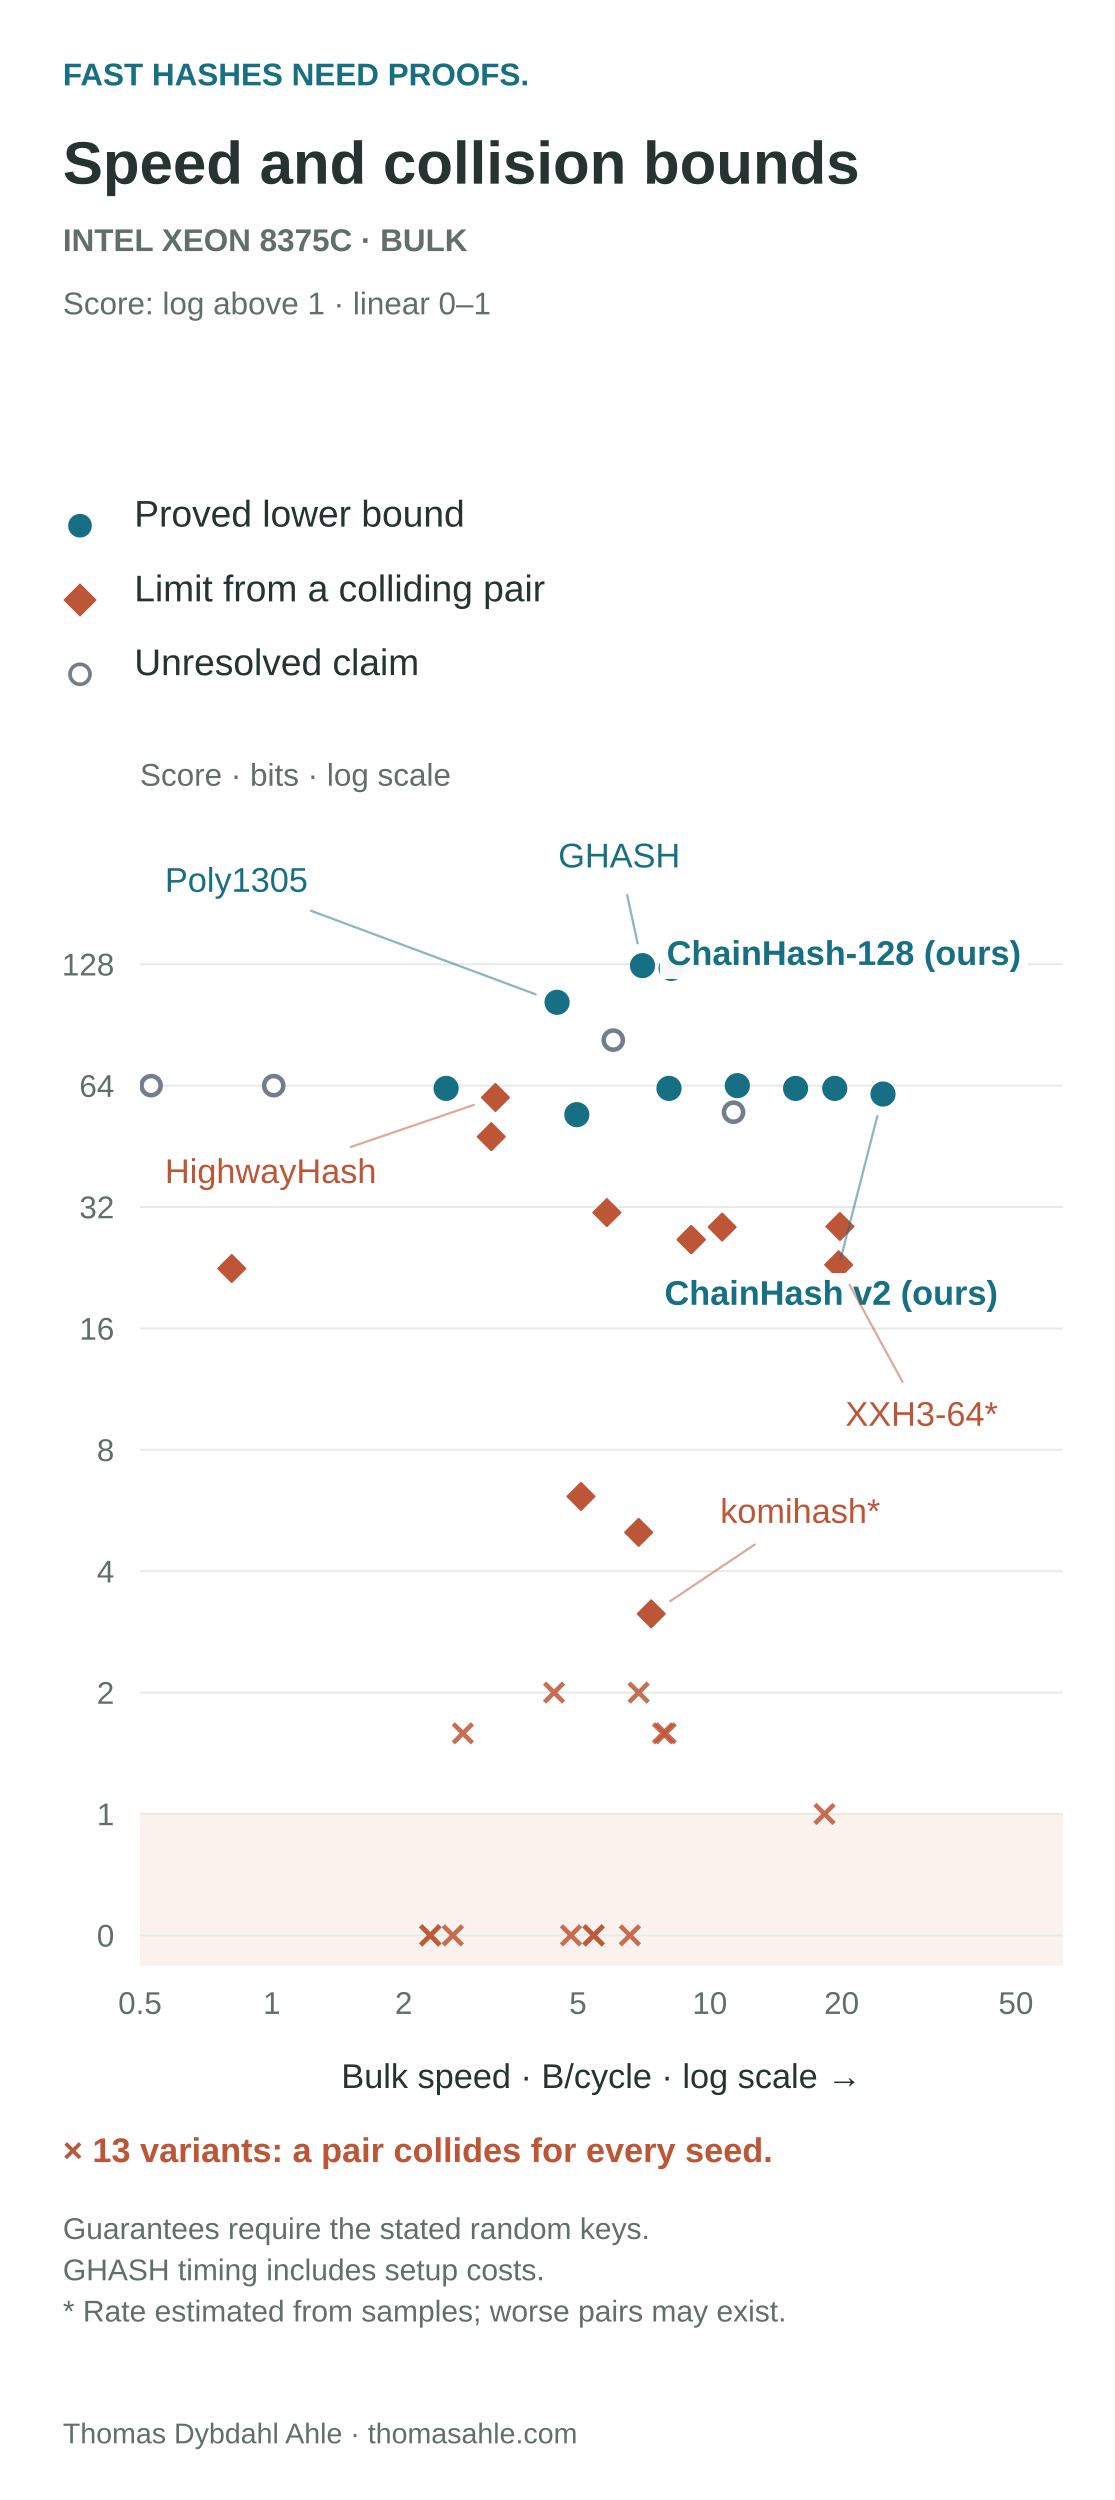
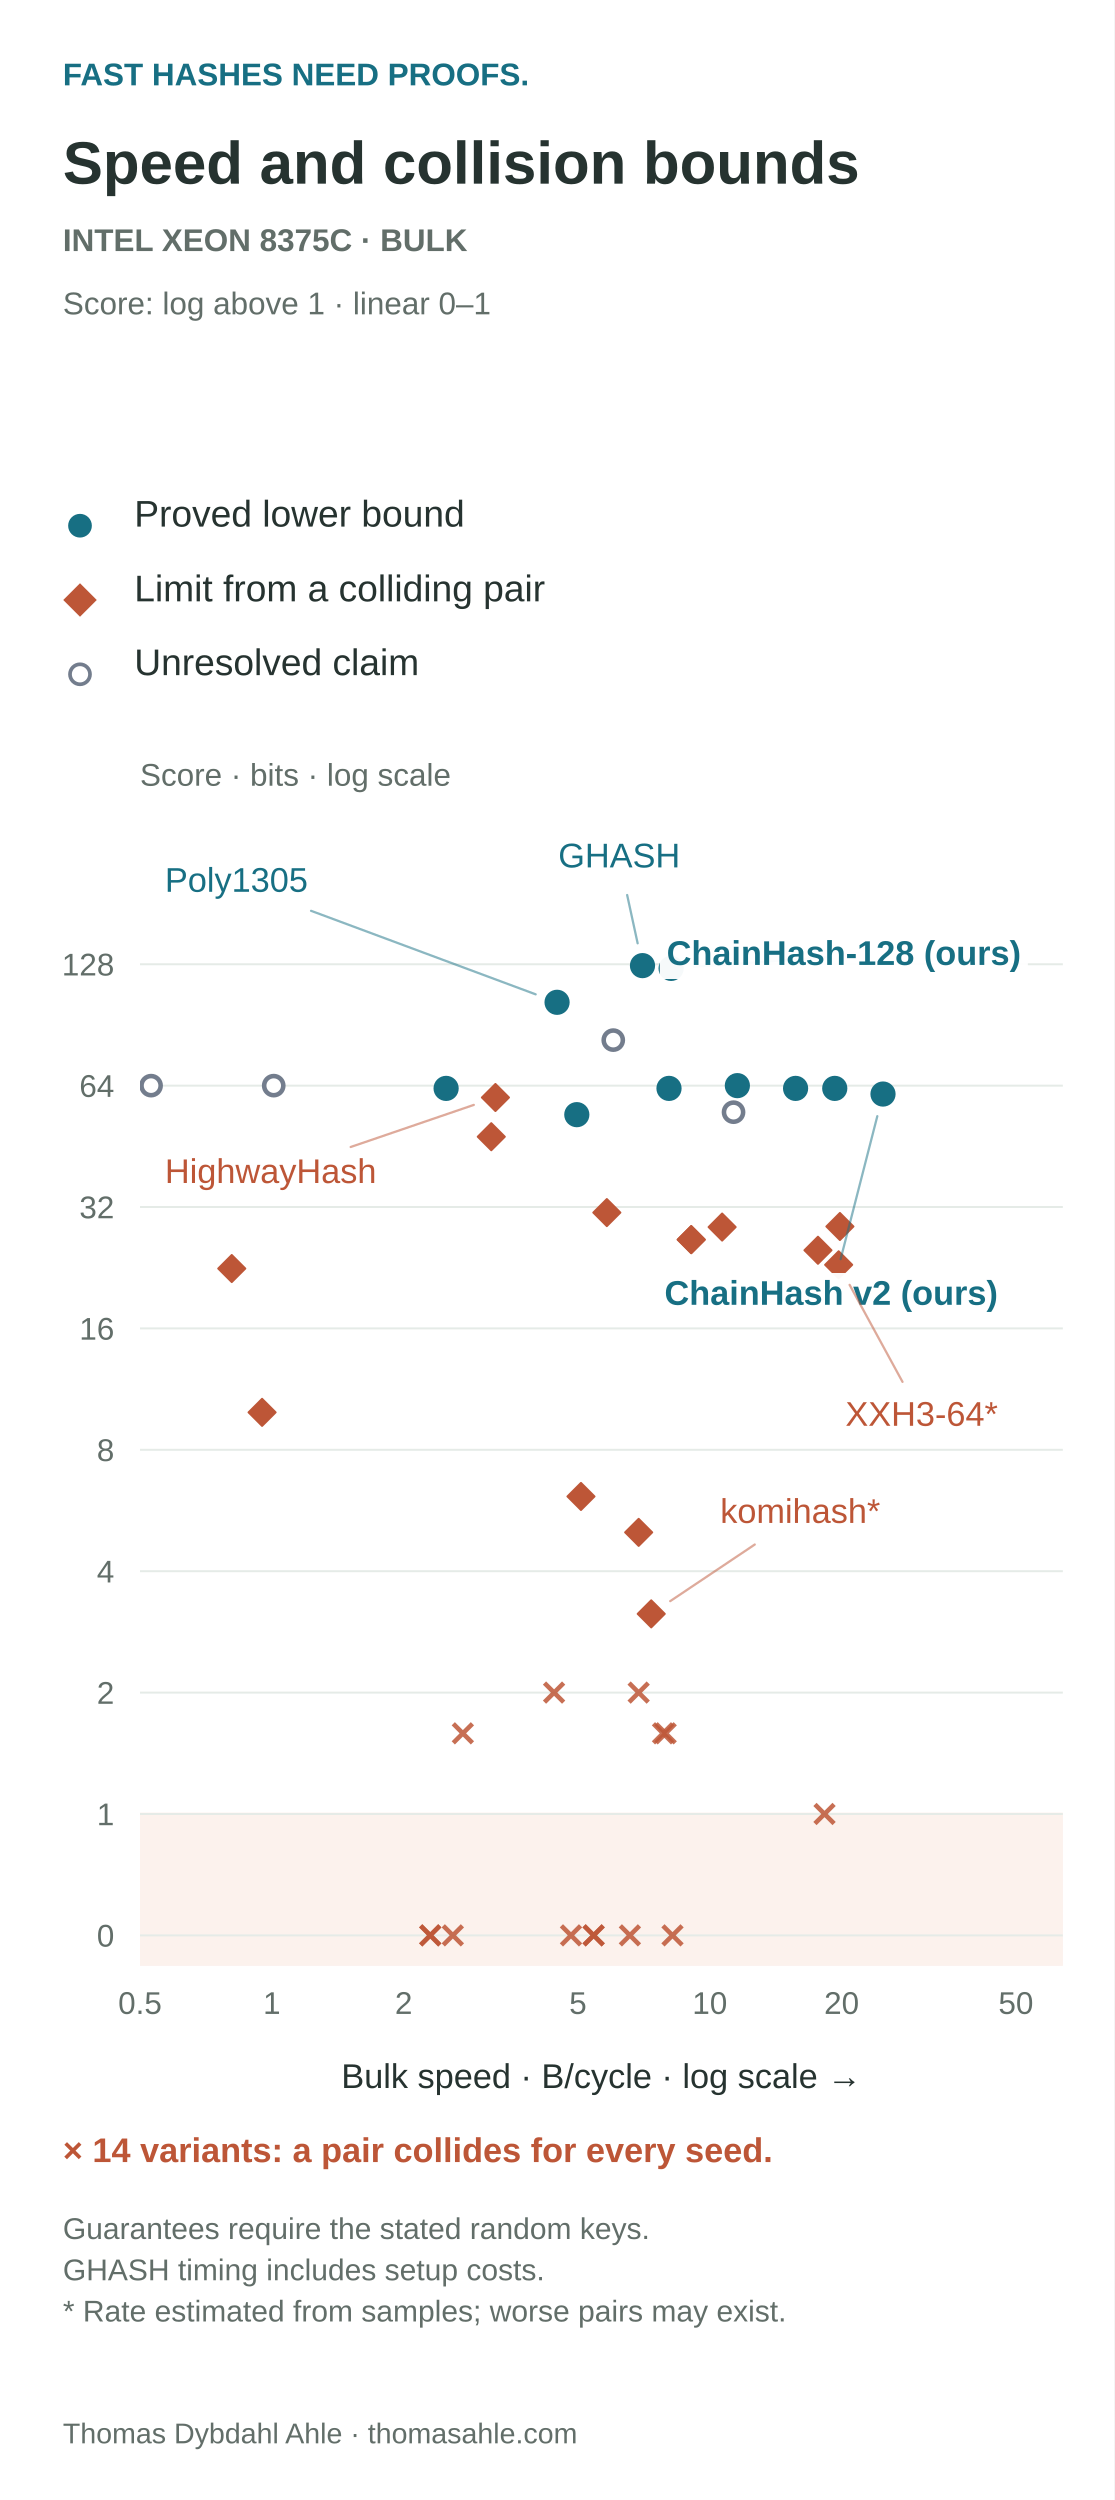
<svg xmlns="http://www.w3.org/2000/svg" xmlns:xlink="http://www.w3.org/1999/xlink" width="390pt" height="875pt" viewBox="0 0 390 875" version="1.1" role="img" aria-label="Fast hashes need proofs: collision bounds versus bulk speed on INTEL XEON 8375C. Logarithmic axes; score is linear from zero to one bit.">
  <defs>
    <style type="text/css">*{stroke-linejoin: round; stroke-linecap: butt}</style>
  </defs>
  <g id="figure_1">
    <g id="patch_1">
      <path d="M 0 875  L 390 875  L 390 0  L 0 0  z " style="fill: #ffffff" />
    </g>
    <g id="axes_1">
      <g id="patch_2">
        <path d="M 49 688  L 372 688  L 372 295  L 49 295  z " style="fill: #ffffff" />
      </g>
      <g id="patch_3">
        <path d="M 49 688  L 372 688  L 372 634.892  L 49 634.892  z " clip-path="url(#p1d51c49882)" style="fill: #fcf2ed; stroke: #fcf2ed; stroke-linejoin: miter" />
      </g>
      <g id="matplotlib.axis_1">
        <g id="xtick_1">
          <g id="line2d_1" />
          <g id="text_1">
            <text style="fill: #626e69; font: 11px 'Arial', 'DejaVu Sans', sans-serif; text-anchor: middle" x="49" y="704.874" transform="rotate(-0 49 704.8736)">0.5</text>
          </g>
        </g>
        <g id="xtick_2">
          <g id="line2d_2" />
          <g id="text_2">
            <text style="fill: #626e69; font: 11px 'Arial', 'DejaVu Sans', sans-serif; text-anchor: middle" x="95.143" y="704.874" transform="rotate(-0 95.14286 704.8736)">1</text>
          </g>
        </g>
        <g id="xtick_3">
          <g id="line2d_3" />
          <g id="text_3">
            <text style="fill: #626e69; font: 11px 'Arial', 'DejaVu Sans', sans-serif; text-anchor: middle" x="141.286" y="704.874" transform="rotate(-0 141.2857 704.8736)">2</text>
          </g>
        </g>
        <g id="xtick_4">
          <g id="line2d_4" />
          <g id="text_4">
            <text style="fill: #626e69; font: 11px 'Arial', 'DejaVu Sans', sans-serif; text-anchor: middle" x="202.283" y="704.874" transform="rotate(-0 202.2833 704.8736)">5</text>
          </g>
        </g>
        <g id="xtick_5">
          <g id="line2d_5" />
          <g id="text_5">
            <text style="fill: #626e69; font: 11px 'Arial', 'DejaVu Sans', sans-serif; text-anchor: middle" x="248.426" y="704.874" transform="rotate(-0 248.4261 704.8736)">10</text>
          </g>
        </g>
        <g id="xtick_6">
          <g id="line2d_6" />
          <g id="text_6">
            <text style="fill: #626e69; font: 11px 'Arial', 'DejaVu Sans', sans-serif; text-anchor: middle" x="294.569" y="704.874" transform="rotate(-0 294.569 704.8736)">20</text>
          </g>
        </g>
        <g id="xtick_7">
          <g id="line2d_7" />
          <g id="text_7">
            <text style="fill: #626e69; font: 11px 'Arial', 'DejaVu Sans', sans-serif; text-anchor: middle" x="355.567" y="704.874" transform="rotate(-0 355.5665 704.8736)">50</text>
          </g>
        </g>
        <g id="text_8">
          <text style="fill: #263330; font: 12px 'Arial', 'DejaVu Sans', sans-serif; text-anchor: middle" x="210.5" y="730.795" transform="rotate(-0 210.5 730.7955)">Bulk speed · B/cycle · log scale  →</text>
        </g>
      </g>
      <g id="matplotlib.axis_2">
        <g id="ytick_1">
          <g id="line2d_8">
            <path d="M 49 677.378  L 372 677.378  " clip-path="url(#p1d51c49882)" style="fill: none; stroke: #e5ebe7; stroke-width: 0.7; stroke-linecap: square" />
          </g>
          <g id="line2d_9" />
          <g id="text_9">
            <text style="fill: #626e69; font: 11px 'Arial', 'DejaVu Sans', sans-serif; text-anchor: end" x="40" y="681.315" transform="rotate(-0 40 681.3152)">0</text>
          </g>
        </g>
        <g id="ytick_2">
          <g id="line2d_10">
            <path d="M 49 634.892  L 372 634.892  " clip-path="url(#p1d51c49882)" style="fill: none; stroke: #e5ebe7; stroke-width: 0.7; stroke-linecap: square" />
          </g>
          <g id="line2d_11" />
          <g id="text_10">
            <text style="fill: #626e69; font: 11px 'Arial', 'DejaVu Sans', sans-serif; text-anchor: end" x="40" y="638.829" transform="rotate(-0 40 638.8287)">1</text>
          </g>
        </g>
        <g id="ytick_3">
          <g id="line2d_12">
            <path d="M 49 592.405  L 372 592.405  " clip-path="url(#p1d51c49882)" style="fill: none; stroke: #e5ebe7; stroke-width: 0.7; stroke-linecap: square" />
          </g>
          <g id="line2d_13" />
          <g id="text_11">
            <text style="fill: #626e69; font: 11px 'Arial', 'DejaVu Sans', sans-serif; text-anchor: end" x="40" y="596.342" transform="rotate(-0 40 596.3422)">2</text>
          </g>
        </g>
        <g id="ytick_4">
          <g id="line2d_14">
            <path d="M 49 549.919  L 372 549.919  " clip-path="url(#p1d51c49882)" style="fill: none; stroke: #e5ebe7; stroke-width: 0.7; stroke-linecap: square" />
          </g>
          <g id="line2d_15" />
          <g id="text_12">
            <text style="fill: #626e69; font: 11px 'Arial', 'DejaVu Sans', sans-serif; text-anchor: end" x="40" y="553.856" transform="rotate(-0 40 553.8557)">4</text>
          </g>
        </g>
        <g id="ytick_5">
          <g id="line2d_16">
            <path d="M 49 507.432  L 372 507.432  " clip-path="url(#p1d51c49882)" style="fill: none; stroke: #e5ebe7; stroke-width: 0.7; stroke-linecap: square" />
          </g>
          <g id="line2d_17" />
          <g id="text_13">
            <text style="fill: #626e69; font: 11px 'Arial', 'DejaVu Sans', sans-serif; text-anchor: end" x="40" y="511.369" transform="rotate(-0 40 511.3692)">8</text>
          </g>
        </g>
        <g id="ytick_6">
          <g id="line2d_18">
            <path d="M 49 464.946  L 372 464.946  " clip-path="url(#p1d51c49882)" style="fill: none; stroke: #e5ebe7; stroke-width: 0.7; stroke-linecap: square" />
          </g>
          <g id="line2d_19" />
          <g id="text_14">
            <text style="fill: #626e69; font: 11px 'Arial', 'DejaVu Sans', sans-serif; text-anchor: end" x="40" y="468.883" transform="rotate(-0 40 468.8827)">16</text>
          </g>
        </g>
        <g id="ytick_7">
          <g id="line2d_20">
            <path d="M 49 422.459  L 372 422.459  " clip-path="url(#p1d51c49882)" style="fill: none; stroke: #e5ebe7; stroke-width: 0.7; stroke-linecap: square" />
          </g>
          <g id="line2d_21" />
          <g id="text_15">
            <text style="fill: #626e69; font: 11px 'Arial', 'DejaVu Sans', sans-serif; text-anchor: end" x="40" y="426.396" transform="rotate(-0 40 426.3963)">32</text>
          </g>
        </g>
        <g id="ytick_8">
          <g id="line2d_22">
            <path d="M 49 379.973  L 372 379.973  " clip-path="url(#p1d51c49882)" style="fill: none; stroke: #e5ebe7; stroke-width: 0.7; stroke-linecap: square" />
          </g>
          <g id="line2d_23" />
          <g id="text_16">
            <text style="fill: #626e69; font: 11px 'Arial', 'DejaVu Sans', sans-serif; text-anchor: end" x="40" y="383.91" transform="rotate(-0 40 383.9098)">64</text>
          </g>
        </g>
        <g id="ytick_9">
          <g id="line2d_24">
            <path d="M 49 337.486  L 372 337.486  " clip-path="url(#p1d51c49882)" style="fill: none; stroke: #e5ebe7; stroke-width: 0.7; stroke-linecap: square" />
          </g>
          <g id="line2d_25" />
          <g id="text_17">
            <text style="fill: #626e69; font: 11px 'Arial', 'DejaVu Sans', sans-serif; text-anchor: end" x="40" y="341.423" transform="rotate(-0 40 341.4233)">128</text>
          </g>
        </g>
      </g>
      <g id="point-city" data-point-id="city" data-speed="5.43" data-bits="0.0" tabindex="0" role="button" aria-label="CityHash64 v1.1.1: 0 bits bits; 5.43 B/cycle. Inspect result.">
        <defs>
          <path id="mbed47526d4" d="M -3.354 3.354  L 3.354 -3.354  M -3.354 -3.354  L 3.354 3.354  " style="stroke: #bd5637; stroke-opacity: 0.85; stroke-width: 1.6" />
        </defs>
        <g clip-path="url(#p1d51c49882)">
          <use xlink:href="#mbed47526d4" x="207.775" y="677.378" style="fill: #bd5637; fill-opacity: 0.85; stroke: #bd5637; stroke-opacity: 0.85; stroke-width: 1.6" />
        </g>
        <circle cx="207.775" cy="677.378" r="12" fill="transparent" class="point-hit" />
        <circle cx="207.775" cy="677.378" r="10" fill="none" stroke="#263330" stroke-width="1.4" opacity="0" class="point-ring" />
      </g>
      <g id="point-farm" data-point-id="farm" data-speed="5.43" data-bits="0.0" tabindex="0" role="button" aria-label="FarmHash64 NA v1.1: 0 bits bits; 5.43 B/cycle. Inspect result.">
        <g clip-path="url(#p1d51c49882)">
          <use xlink:href="#mbed47526d4" x="207.775" y="677.378" style="fill: #bd5637; fill-opacity: 0.85; stroke: #bd5637; stroke-opacity: 0.85; stroke-width: 1.6" />
        </g>
        <circle cx="207.775" cy="677.378" r="12" fill="transparent" class="point-hit" />
        <circle cx="207.775" cy="677.378" r="10" fill="none" stroke="#263330" stroke-width="1.4" opacity="0" class="point-ring" />
      </g>
      <g id="point-murmur" data-point-id="murmur" data-speed="2.73" data-bits="1.584962500721156" tabindex="0" role="button" aria-label="MurmurHash3 x64_128: at most 1.59 bits (cap) bits; 2.73 B/cycle. Inspect result.">
        <g clip-path="url(#p1d51c49882)">
          <use xlink:href="#mbed47526d4" x="161.999" y="606.662" style="fill: #bd5637; fill-opacity: 0.85; stroke: #bd5637; stroke-opacity: 0.85; stroke-width: 1.6" />
        </g>
        <circle cx="161.999" cy="606.662" r="12" fill="transparent" class="point-hit" />
        <circle cx="161.999" cy="606.662" r="10" fill="none" stroke="#263330" stroke-width="1.4" opacity="0" class="point-ring" />
      </g>
      <g id="point-mx3" data-point-id="mx3" data-speed="4.82" data-bits="0.0" tabindex="0" role="button" aria-label="mx3 v3: 0 bits bits; 4.82 B/cycle. Inspect result.">
        <g clip-path="url(#p1d51c49882)">
          <use xlink:href="#mbed47526d4" x="199.843" y="677.378" style="fill: #bd5637; fill-opacity: 0.85; stroke: #bd5637; stroke-opacity: 0.85; stroke-width: 1.6" />
        </g>
        <circle cx="199.843" cy="677.378" r="12" fill="transparent" class="point-hit" />
        <circle cx="199.843" cy="677.378" r="10" fill="none" stroke="#263330" stroke-width="1.4" opacity="0" class="point-ring" />
      </g>
      <g id="point-fasthash-64" data-point-id="fasthash-64" data-speed="2.3" data-bits="0.0" tabindex="0" role="button" aria-label="fasthash-64: 0 bits bits; 2.3 B/cycle. Inspect result.">
        <g clip-path="url(#p1d51c49882)">
          <use xlink:href="#mbed47526d4" x="150.59" y="677.378" style="fill: #bd5637; fill-opacity: 0.85; stroke: #bd5637; stroke-opacity: 0.85; stroke-width: 1.6" />
        </g>
        <circle cx="150.59" cy="677.378" r="12" fill="transparent" class="point-hit" />
        <circle cx="150.59" cy="677.378" r="10" fill="none" stroke="#263330" stroke-width="1.4" opacity="0" class="point-ring" />
      </g>
      <g id="point-fasthash-32" data-point-id="fasthash-32" data-speed="2.3" data-bits="0.0" tabindex="0" role="button" aria-label="fasthash-32: 0 bits bits; 2.3 B/cycle. Inspect result.">
        <g clip-path="url(#p1d51c49882)">
          <use xlink:href="#mbed47526d4" x="150.59" y="677.378" style="fill: #bd5637; fill-opacity: 0.85; stroke: #bd5637; stroke-opacity: 0.85; stroke-width: 1.6" />
        </g>
        <circle cx="150.59" cy="677.378" r="12" fill="transparent" class="point-hit" />
        <circle cx="150.59" cy="677.378" r="10" fill="none" stroke="#263330" stroke-width="1.4" opacity="0" class="point-ring" />
      </g>
      <g id="point-muse" data-point-id="muse" data-speed="7.82" data-bits="1.584962500721156" tabindex="0" role="button" aria-label="MuseAir v0.3 (SMHasher3); current v2 untested: at most 1.59 bits (cap); version-bound to v0.3 bits; 7.82 B/cycle. Inspect result.">
        <g clip-path="url(#p1d51c49882)">
          <use xlink:href="#mbed47526d4" x="232.056" y="606.662" style="fill: #bd5637; fill-opacity: 0.85; stroke: #bd5637; stroke-opacity: 0.85; stroke-width: 1.6" />
        </g>
        <circle cx="232.056" cy="606.662" r="12" fill="transparent" class="point-hit" />
        <circle cx="232.056" cy="606.662" r="10" fill="none" stroke="#263330" stroke-width="1.4" opacity="0" class="point-ring" />
      </g>
      <g id="point-komi" data-point-id="komi" data-speed="7.35" data-bits="3.13512916189466" tabindex="0" role="button" aria-label="komihash v5.27 / v5.34: at most 3.14 bits (cap; sampled) bits; 7.35 B/cycle. Inspect result.">
        <defs>
          <path id="ma47640ded7" d="M -0 4.743  L 4.743 0  L 0 -4.743  L -4.743 -0  z " style="stroke: #bd5637; stroke-width: 0.7" />
        </defs>
        <g clip-path="url(#p1d51c49882)">
          <use xlink:href="#ma47640ded7" x="227.93" y="564.852" style="fill: #bd5637; stroke: #bd5637; stroke-width: 0.7" />
        </g>
        <circle cx="227.93" cy="564.852" r="12" fill="transparent" class="point-hit" />
        <circle cx="227.93" cy="564.852" r="10" fill="none" stroke="#263330" stroke-width="1.4" opacity="0" class="point-ring" />
      </g>
      <g id="point-t1ha" data-point-id="t1ha" data-speed="5.82" data-bits="31.0" tabindex="0" role="button" aria-label="t1ha2_atonce-64 v2.1.4: at most 31 bits (cap; sampled) bits; 5.82 B/cycle. Inspect result.">
        <g clip-path="url(#p1d51c49882)">
          <use xlink:href="#ma47640ded7" x="212.393" y="424.405" style="fill: #bd5637; stroke: #bd5637; stroke-width: 0.7" />
        </g>
        <circle cx="212.393" cy="424.405" r="12" fill="transparent" class="point-hit" />
        <circle cx="212.393" cy="424.405" r="10" fill="none" stroke="#263330" stroke-width="1.4" opacity="0" class="point-ring" />
      </g>
      <g id="point-a5" data-point-id="a5" data-speed="3.17" data-bits="47.80910046980944" tabindex="0" role="button" aria-label="a5hash v5.21, 64-bit: at most 47.81 bits (cap) bits; 3.17 B/cycle. Inspect result.">
        <g clip-path="url(#p1d51c49882)">
          <use xlink:href="#ma47640ded7" x="171.947" y="397.851" style="fill: #bd5637; stroke: #bd5637; stroke-width: 0.7" />
        </g>
        <circle cx="171.947" cy="397.851" r="12" fill="transparent" class="point-hit" />
        <circle cx="171.947" cy="397.851" r="10" fill="none" stroke="#263330" stroke-width="1.4" opacity="0" class="point-ring" />
      </g>
      <g id="point-a5wide" data-point-id="a5wide" data-speed="7.93" data-bits="1.584962500721156" tabindex="0" role="button" aria-label="a5hash v5.21, 128-bit: at most 1.59 bits (cap) bits; 7.93 B/cycle. Inspect result.">
        <g clip-path="url(#p1d51c49882)">
          <use xlink:href="#mbed47526d4" x="232.986" y="606.662" style="fill: #bd5637; fill-opacity: 0.85; stroke: #bd5637; stroke-opacity: 0.85; stroke-width: 1.6" />
        </g>
        <circle cx="232.986" cy="606.662" r="12" fill="transparent" class="point-hit" />
        <circle cx="232.986" cy="606.662" r="10" fill="none" stroke="#263330" stroke-width="1.4" opacity="0" class="point-ring" />
      </g>
      <g id="point-rapid3" data-point-id="rapid3" data-speed="10.67" data-bits="28.540568381362704" tabindex="0" role="button" aria-label="rapidhash v3: at most 28.5 bits (cap; sampled); 95% Poisson interval [27.7, 29.5] bits; 10.67 B/cycle. Inspect result.">
        <g clip-path="url(#p1d51c49882)">
          <use xlink:href="#ma47640ded7" x="252.743" y="429.472" style="fill: #bd5637; stroke: #bd5637; stroke-width: 0.7" />
        </g>
        <circle cx="252.743" cy="429.472" r="12" fill="transparent" class="point-hit" />
        <circle cx="252.743" cy="429.472" r="10" fill="none" stroke="#263330" stroke-width="1.4" opacity="0" class="point-ring" />
      </g>
      <g id="point-foldhash-fast" data-point-id="foldhash-fast" data-speed="9.07" data-bits="26.57111644798981" tabindex="0" role="button" aria-label="foldhash-fast 0.2.0: at most 26.5711 bits (cap; sampled); 95% Poisson [26.5173, 26.6255] bits; 9.07 B/cycle. Inspect result.">
        <g clip-path="url(#p1d51c49882)">
          <use xlink:href="#ma47640ded7" x="241.928" y="433.855" style="fill: #bd5637; stroke: #bd5637; stroke-width: 0.7" />
        </g>
        <circle cx="241.928" cy="433.855" r="12" fill="transparent" class="point-hit" />
        <circle cx="241.928" cy="433.855" r="10" fill="none" stroke="#263330" stroke-width="1.4" opacity="0" class="point-ring" />
      </g>
      <g id="point-foldhash-quality" data-point-id="foldhash-quality" data-speed="9.07" data-bits="26.557056504151273" tabindex="0" role="button" aria-label="foldhash-quality 0.2.0: at most 26.5571 bits (cap; sampled); 95% Poisson [26.4499, 26.6663] bits; 9.07 B/cycle. Inspect result.">
        <g clip-path="url(#p1d51c49882)">
          <use xlink:href="#ma47640ded7" x="241.928" y="433.887" style="fill: #bd5637; stroke: #bd5637; stroke-width: 0.7" />
        </g>
        <circle cx="241.928" cy="433.887" r="12" fill="transparent" class="point-hit" />
        <circle cx="241.928" cy="433.887" r="10" fill="none" stroke="#263330" stroke-width="1.4" opacity="0" class="point-ring" />
      </g>
      <g id="point-mum" data-point-id="mum" data-speed="6.57" data-bits="0.0" tabindex="0" role="button" aria-label="MUM v3: 0 bits bits; 6.57 B/cycle. Inspect result.">
        <g clip-path="url(#p1d51c49882)">
          <use xlink:href="#mbed47526d4" x="220.462" y="677.378" style="fill: #bd5637; fill-opacity: 0.85; stroke: #bd5637; stroke-opacity: 0.85; stroke-width: 1.6" />
        </g>
        <circle cx="220.462" cy="677.378" r="12" fill="transparent" class="point-hit" />
        <circle cx="220.462" cy="677.378" r="10" fill="none" stroke="#263330" stroke-width="1.4" opacity="0" class="point-ring" />
      </g>
      <g id="point-mir" data-point-id="mir" data-speed="2.59" data-bits="0.0" tabindex="0" role="button" aria-label="mir.exact / mir.inexact: 0 bits bits; 2.59 B/cycle. Inspect result.">
        <g clip-path="url(#p1d51c49882)">
          <use xlink:href="#mbed47526d4" x="158.495" y="677.378" style="fill: #bd5637; fill-opacity: 0.85; stroke: #bd5637; stroke-opacity: 0.85; stroke-width: 1.6" />
        </g>
        <circle cx="158.495" cy="677.378" r="12" fill="transparent" class="point-hit" />
        <circle cx="158.495" cy="677.378" r="10" fill="none" stroke="#263330" stroke-width="1.4" opacity="0" class="point-ring" />
      </g>
      <g id="point-xxh3-64" data-point-id="xxh3-64" data-speed="19.69" data-bits="23.008478153924305" tabindex="0" role="button" aria-label="XXH3-64 0.8.3: at most 23.01 bits (cap; 95% interval 22.919839043866432–23.098503065606845) bits; 19.69 B/cycle. Inspect result.">
        <g clip-path="url(#p1d51c49882)">
          <use xlink:href="#ma47640ded7" x="293.529" y="442.679" style="fill: #bd5637; stroke: #bd5637; stroke-width: 0.7" />
        </g>
        <circle cx="293.529" cy="442.679" r="12" fill="transparent" class="point-hit" />
        <circle cx="293.529" cy="442.679" r="10" fill="none" stroke="#263330" stroke-width="1.4" opacity="0" class="point-ring" />
      </g>
      <g id="point-xxh3-128" data-point-id="xxh3-128" data-speed="19.82" data-bits="28.634" tabindex="0" role="button" aria-label="XXH3-128 0.8.3: at most 28.6 bits (cap; sampled); 95% Poisson interval [28.4, 28.9] bits; 19.82 B/cycle. Inspect result.">
        <g clip-path="url(#p1d51c49882)">
          <use xlink:href="#ma47640ded7" x="293.967" y="429.272" style="fill: #bd5637; stroke: #bd5637; stroke-width: 0.7" />
        </g>
        <circle cx="293.967" cy="429.272" r="12" fill="transparent" class="point-hit" />
        <circle cx="293.967" cy="429.272" r="10" fill="none" stroke="#263330" stroke-width="1.4" opacity="0" class="point-ring" />
      </g>
      <g id="point-highway" data-point-id="highway" data-speed="3.24" data-bits="59.8075787461754" tabindex="0" role="button" aria-label="HighwayHash-64, frozen: at most 59.81 bits (cap) bits; 3.24 B/cycle. Inspect result.">
        <g clip-path="url(#p1d51c49882)">
          <use xlink:href="#ma47640ded7" x="173.401" y="384.126" style="fill: #bd5637; stroke: #bd5637; stroke-width: 0.7" />
        </g>
        <circle cx="173.401" cy="384.126" r="12" fill="transparent" class="point-hit" />
        <circle cx="173.401" cy="384.126" r="10" fill="none" stroke="#263330" stroke-width="1.4" opacity="0" class="point-ring" />
      </g>
      <g id="point-spooky" data-point-id="spooky" data-speed="5.08" data-bits="6.129270753827899" tabindex="0" role="button" aria-label="SpookyHash V2-64: at most 6.13 bits (cap; sampled) bits; 5.08 B/cycle. Inspect result.">
        <g clip-path="url(#p1d51c49882)">
          <use xlink:href="#ma47640ded7" x="203.34" y="523.759" style="fill: #bd5637; stroke: #bd5637; stroke-width: 0.7" />
        </g>
        <circle cx="203.34" cy="523.759" r="12" fill="transparent" class="point-hit" />
        <circle cx="203.34" cy="523.759" r="10" fill="none" stroke="#263330" stroke-width="1.4" opacity="0" class="point-ring" />
      </g>
      <g id="point-pengyhash" data-point-id="pengyhash" data-speed="4.41" data-bits="2.0" tabindex="0" role="button" aria-label="pengyhash v0.3: at most 2 bits (cap) bits; 4.41 B/cycle. Inspect result.">
        <g clip-path="url(#p1d51c49882)">
          <use xlink:href="#mbed47526d4" x="193.925" y="592.405" style="fill: #bd5637; fill-opacity: 0.85; stroke: #bd5637; stroke-opacity: 0.85; stroke-width: 1.6" />
        </g>
        <circle cx="193.925" cy="592.405" r="12" fill="transparent" class="point-hit" />
        <circle cx="193.925" cy="592.405" r="10" fill="none" stroke="#263330" stroke-width="1.4" opacity="0" class="point-ring" />
      </g>
      <g id="point-nmhash32" data-point-id="nmhash32" data-speed="6.88" data-bits="4.993026634712533" tabindex="0" role="button" aria-label="nmhash32 v2: at most 4.994 bits (cap) bits; 6.88 B/cycle. Inspect result.">
        <g clip-path="url(#p1d51c49882)">
          <use xlink:href="#ma47640ded7" x="223.531" y="536.327" style="fill: #bd5637; stroke: #bd5637; stroke-width: 0.7" />
        </g>
        <circle cx="223.531" cy="536.327" r="12" fill="transparent" class="point-hit" />
        <circle cx="223.531" cy="536.327" r="10" fill="none" stroke="#263330" stroke-width="1.4" opacity="0" class="point-ring" />
      </g>
      <g id="point-nmhash32x" data-point-id="nmhash32x" data-speed="6.88" data-bits="2.0" tabindex="0" role="button" aria-label="nmhash32x v2: at most 2 bits (cap) bits; 6.88 B/cycle. Inspect result.">
        <g clip-path="url(#p1d51c49882)">
          <use xlink:href="#mbed47526d4" x="223.531" y="592.405" style="fill: #bd5637; fill-opacity: 0.85; stroke: #bd5637; stroke-opacity: 0.85; stroke-width: 1.6" />
        </g>
        <circle cx="223.531" cy="592.405" r="12" fill="transparent" class="point-hit" />
        <circle cx="223.531" cy="592.405" r="10" fill="none" stroke="#263330" stroke-width="1.4" opacity="0" class="point-ring" />
      </g>
      <g id="point-gx" data-point-id="gx" data-speed="18.28" data-bits="1.0" tabindex="0" role="button" aria-label="gxhash-64 v3.5.0: at most 1 bits (cap) bits; 18.28 B/cycle. Inspect result.">
        <g clip-path="url(#p1d51c49882)">
          <use xlink:href="#mbed47526d4" x="288.583" y="634.892" style="fill: #bd5637; fill-opacity: 0.85; stroke: #bd5637; stroke-opacity: 0.85; stroke-width: 1.6" />
        </g>
        <circle cx="288.583" cy="634.892" r="12" fill="transparent" class="point-hit" />
        <circle cx="288.583" cy="634.892" r="10" fill="none" stroke="#263330" stroke-width="1.4" opacity="0" class="point-ring" />
      </g>
      <g id="point-ahash" data-point-id="ahash" data-speed="0.81" data-bits="22.5222" tabindex="0" role="button" aria-label="aHash 0.8.12, AES path: at most 22.52 bits (cap; sampled); 95% ≈ ±0.02 bits bits; 0.81 B/cycle. Inspect result.">
        <g clip-path="url(#p1d51c49882)">
          <use xlink:href="#ma47640ded7" x="81.115" y="443.988" style="fill: #bd5637; stroke: #bd5637; stroke-width: 0.7" />
        </g>
        <circle cx="81.115" cy="443.988" r="12" fill="transparent" class="point-hit" />
        <circle cx="81.115" cy="443.988" r="10" fill="none" stroke="#263330" stroke-width="1.4" opacity="0" class="point-ring" />
      </g>
      <g id="point-siphash-1-3" data-point-id="siphash-1-3" data-speed="1.01" data-bits="64" tabindex="0" role="button" aria-label="SipHash-1-3: 64 bits · cryptographic assumption; best known attack far below 2^-64 (see records/siphash/) bits; 1.01 B/cycle. Inspect result.">
        <defs>
          <path id="m716f67a578" d="M 0 3.354  C 0.89 3.354 1.743 3.001 2.372 2.372  C 3.001 1.743 3.354 0.89 3.354 0  C 3.354 -0.89 3.001 -1.743 2.372 -2.372  C 1.743 -3.001 0.89 -3.354 0 -3.354  C -0.89 -3.354 -1.743 -3.001 -2.372 -2.372  C -3.001 -1.743 -3.354 -0.89 -3.354 0  C -3.354 0.89 -3.001 1.743 -2.372 2.372  C -1.743 3.001 -0.89 3.354 0 3.354  z " style="stroke: #737d8d; stroke-width: 1.6" />
        </defs>
        <g clip-path="url(#p1d51c49882)">
          <use xlink:href="#m716f67a578" x="95.805" y="379.973" style="fill: #ffffff; stroke: #737d8d; stroke-width: 1.6" />
        </g>
        <circle cx="95.805" cy="379.973" r="12" fill="transparent" class="point-hit" />
        <circle cx="95.805" cy="379.973" r="10" fill="none" stroke="#263330" stroke-width="1.4" opacity="0" class="point-ring" />
      </g>
      <g id="point-siphash-2-4" data-point-id="siphash-2-4" data-speed="0.53" data-bits="64" tabindex="0" role="button" aria-label="SipHash-2-4: 64 bits · cryptographic assumption; best known attack far below 2^-64 (see records/siphash/) bits; 0.53 B/cycle. Inspect result.">
        <g clip-path="url(#p1d51c49882)">
          <use xlink:href="#m716f67a578" x="52.879" y="379.973" style="fill: #ffffff; stroke: #737d8d; stroke-width: 1.6" />
        </g>
        <circle cx="52.879" cy="379.973" r="12" fill="transparent" class="point-hit" />
        <circle cx="52.879" cy="379.973" r="10" fill="none" stroke="#263330" stroke-width="1.4" opacity="0" class="point-ring" />
      </g>
+       <g id="point-go-maphash" data-point-id="go-maphash" data-speed="17.66" data-bits="25.0" tabindex="0" role="button" aria-label="Go runtime map hash / hash/maphash (go1.27.1, amd64 AES path): at most 25.0 bits (cap; analytic trail 2^-24, measured 2^-23.96); 95% Poisson on the verifier sample [24.61, 25.33] bits; 17.66 B/cycle. Inspect result.">
+         <g clip-path="url(#p1d51c49882)">
+           <use xlink:href="#ma47640ded7" x="286.286" y="437.591" style="fill: #bd5637; stroke: #bd5637; stroke-width: 0.7" />
+         </g>
+         <circle cx="286.286" cy="437.591" r="12" fill="transparent" class="point-hit" />
+         <circle cx="286.286" cy="437.591" r="10" fill="none" stroke="#263330" stroke-width="1.4" opacity="0" class="point-ring" />
+       </g>
+       <g id="point-abseil-hash" data-point-id="abseil-hash" data-speed="8.22" data-bits="0.0" tabindex="0" role="button" aria-label="absl::Hash (abseil-cpp 20260817.0 / HEAD 73d2688): 0 bits (key-free pair at L = 1) bits; 8.22 B/cycle. Inspect result.">
+         <g clip-path="url(#p1d51c49882)">
+           <use xlink:href="#mbed47526d4" x="235.377" y="677.378" style="fill: #bd5637; fill-opacity: 0.85; stroke: #bd5637; stroke-opacity: 0.85; stroke-width: 1.6" />
+         </g>
+         <circle cx="235.377" cy="677.378" r="12" fill="transparent" class="point-hit" />
+         <circle cx="235.377" cy="677.378" r="10" fill="none" stroke="#263330" stroke-width="1.4" opacity="0" class="point-ring" />
+       </g>
+       <g id="point-dotnet-marvin" data-point-id="dotnet-marvin" data-speed="0.95" data-bits="9.907221893728378" tabindex="0" role="button" aria-label="Marvin32 (.NET 10 string.GetHashCode): at most 9.91 bits (sampled cap); 95% Poisson interval [9.9063, 9.9082] bits; 0.95 B/cycle. Inspect result.">
+         <g clip-path="url(#p1d51c49882)">
+           <use xlink:href="#ma47640ded7" x="91.728" y="494.326" style="fill: #bd5637; stroke: #bd5637; stroke-width: 0.7" />
+         </g>
+         <circle cx="91.728" cy="494.326" r="12" fill="transparent" class="point-hit" />
+         <circle cx="91.728" cy="494.326" r="10" fill="none" stroke="#263330" stroke-width="1.4" opacity="0" class="point-ring" />
+       </g>
      <g id="point-polymur" data-point-id="polymur" data-speed="4.97" data-bits="54.22679349755191" tabindex="0" role="button" aria-label="PolymurHash 2.0: ≥ 54.2267 bits (proved) bits; 4.97 B/cycle. Inspect result.">
        <defs>
          <path id="m587f84937d" d="M 0 4.062  C 1.077 4.062 2.111 3.634 2.872 2.872  C 3.634 2.111 4.062 1.077 4.062 0  C 4.062 -1.077 3.634 -2.111 2.872 -2.872  C 2.111 -3.634 1.077 -4.062 0 -4.062  C -1.077 -4.062 -2.111 -3.634 -2.872 -2.872  C -3.634 -2.111 -4.062 -1.077 -4.062 0  C -4.062 1.077 -3.634 2.111 -2.872 2.872  C -2.111 3.634 -1.077 4.062 0 4.062  z " style="stroke: #176f83; stroke-width: 0.7" />
        </defs>
        <g clip-path="url(#p1d51c49882)">
          <use xlink:href="#m587f84937d" x="201.883" y="390.13" style="fill: #176f83; stroke: #176f83; stroke-width: 0.7" />
        </g>
        <circle cx="201.883" cy="390.13" r="12" fill="transparent" class="point-hit" />
        <circle cx="201.883" cy="390.13" r="10" fill="none" stroke="#263330" stroke-width="1.4" opacity="0" class="point-ring" />
      </g>
      <g id="point-poly1305" data-point-id="poly1305" data-speed="4.48" data-bits="103" tabindex="0" role="button" aria-label="Poly1305: ≥ 103 bits (proved) bits; 4.48 B/cycle. Inspect result.">
        <g clip-path="url(#p1d51c49882)">
          <use xlink:href="#m587f84937d" x="194.973" y="350.806" style="fill: #176f83; stroke: #176f83; stroke-width: 0.7" />
        </g>
        <circle cx="194.973" cy="350.806" r="12" fill="transparent" class="point-hit" />
        <circle cx="194.973" cy="350.806" r="10" fill="none" stroke="#263330" stroke-width="1.4" opacity="0" class="point-ring" />
      </g>
      <g id="point-ghash" data-point-id="ghash" data-speed="7.02" data-bits="127" tabindex="0" role="button" aria-label="GHASH: ≥ 127 bits (proved) bits; 7.02 B/cycle. Inspect result.">
        <g clip-path="url(#p1d51c49882)">
          <use xlink:href="#m587f84937d" x="224.872" y="337.967" style="fill: #176f83; stroke: #176f83; stroke-width: 0.7" />
        </g>
        <circle cx="224.872" cy="337.967" r="12" fill="transparent" class="point-hit" />
        <circle cx="224.872" cy="337.967" r="10" fill="none" stroke="#263330" stroke-width="1.4" opacity="0" class="point-ring" />
      </g>
      <g id="point-halftimehash-64" data-point-id="halftimehash-64" data-speed="2.5" data-bits="63" tabindex="0" role="button" aria-label="HalftimeHash 64: ≥ 63 bits (proved) bits; 2.5 B/cycle. Inspect result.">
        <g clip-path="url(#p1d51c49882)">
          <use xlink:href="#m587f84937d" x="156.14" y="380.938" style="fill: #176f83; stroke: #176f83; stroke-width: 0.7" />
        </g>
        <circle cx="156.14" cy="380.938" r="12" fill="transparent" class="point-hit" />
        <circle cx="156.14" cy="380.938" r="10" fill="none" stroke="#263330" stroke-width="1.4" opacity="0" class="point-ring" />
      </g>
      <g id="point-halftimehash-128" data-point-id="halftimehash-128" data-speed="8.07" data-bits="63" tabindex="0" role="button" aria-label="HalftimeHash 128: ≥ 63 bits (proved) bits; 8.07 B/cycle. Inspect result.">
        <g clip-path="url(#p1d51c49882)">
          <use xlink:href="#m587f84937d" x="234.151" y="380.938" style="fill: #176f83; stroke: #176f83; stroke-width: 0.7" />
        </g>
        <circle cx="234.151" cy="380.938" r="12" fill="transparent" class="point-hit" />
        <circle cx="234.151" cy="380.938" r="10" fill="none" stroke="#263330" stroke-width="1.4" opacity="0" class="point-ring" />
      </g>
      <g id="point-halftimehash-256" data-point-id="halftimehash-256" data-speed="15.7" data-bits="63" tabindex="0" role="button" aria-label="HalftimeHash 256: ≥ 63 bits (proved) bits; 15.7 B/cycle. Inspect result.">
        <g clip-path="url(#p1d51c49882)">
          <use xlink:href="#m587f84937d" x="278.454" y="380.938" style="fill: #176f83; stroke: #176f83; stroke-width: 0.7" />
        </g>
        <circle cx="278.454" cy="380.938" r="12" fill="transparent" class="point-hit" />
        <circle cx="278.454" cy="380.938" r="10" fill="none" stroke="#263330" stroke-width="1.4" opacity="0" class="point-ring" />
      </g>
      <g id="point-halftimehash-512" data-point-id="halftimehash-512" data-speed="19.29" data-bits="63" tabindex="0" role="button" aria-label="HalftimeHash 512: ≥ 63 bits (proved) bits; 19.29 B/cycle. Inspect result.">
        <g clip-path="url(#p1d51c49882)">
          <use xlink:href="#m587f84937d" x="292.163" y="380.938" style="fill: #176f83; stroke: #176f83; stroke-width: 0.7" />
        </g>
        <circle cx="292.163" cy="380.938" r="12" fill="transparent" class="point-hit" />
        <circle cx="292.163" cy="380.938" r="10" fill="none" stroke="#263330" stroke-width="1.4" opacity="0" class="point-ring" />
      </g>
      <g id="point-umash" data-point-id="umash" data-speed="11.33" data-bits="55" tabindex="0" role="button" aria-label="UMASH-64: 55 (claimed) bits; 11.33 B/cycle. Inspect result.">
        <g clip-path="url(#p1d51c49882)">
          <use xlink:href="#m716f67a578" x="256.739" y="389.262" style="fill: #ffffff; stroke: #737d8d; stroke-width: 1.6" />
        </g>
        <circle cx="256.739" cy="389.262" r="12" fill="transparent" class="point-hit" />
        <circle cx="256.739" cy="389.262" r="10" fill="none" stroke="#263330" stroke-width="1.4" opacity="0" class="point-ring" />
      </g>
      <g id="point-umash128" data-point-id="umash128" data-speed="6.02" data-bits="83" tabindex="0" role="button" aria-label="UMASH-128 fingerprint: 83 (claimed) bits; 6.02 B/cycle. Inspect result.">
        <g clip-path="url(#p1d51c49882)">
          <use xlink:href="#m716f67a578" x="214.642" y="364.039" style="fill: #ffffff; stroke: #737d8d; stroke-width: 1.6" />
        </g>
        <circle cx="214.642" cy="364.039" r="12" fill="transparent" class="point-hit" />
        <circle cx="214.642" cy="364.039" r="10" fill="none" stroke="#263330" stroke-width="1.4" opacity="0" class="point-ring" />
      </g>
      <g id="point-clhash" data-point-id="clhash" data-speed="11.56" data-bits="64" tabindex="0" role="button" aria-label="CLHASH: ≥ 64 bits (proved) bits; 11.56 B/cycle. Inspect result.">
        <g clip-path="url(#p1d51c49882)">
          <use xlink:href="#m587f84937d" x="258.076" y="379.973" style="fill: #176f83; stroke: #176f83; stroke-width: 0.7" />
        </g>
        <circle cx="258.076" cy="379.973" r="12" fill="transparent" class="point-hit" />
        <circle cx="258.076" cy="379.973" r="10" fill="none" stroke="#263330" stroke-width="1.4" opacity="0" class="point-ring" />
      </g>
      <g id="point-chain-v2" data-point-id="chain-v2" data-speed="24.86" data-bits="61" tabindex="0" role="button" aria-label="ChainHash v2 (ours), 1 KB blocks: ≥ 61 bits · model A bits; 24.86 B/cycle. Inspect result.">
        <g clip-path="url(#p1d51c49882)">
          <use xlink:href="#m587f84937d" x="309.05" y="382.916" style="fill: #176f83; stroke: #176f83; stroke-width: 0.7" />
        </g>
        <circle cx="309.05" cy="382.916" r="12" fill="transparent" class="point-hit" />
        <circle cx="309.05" cy="382.916" r="10" fill="none" stroke="#263330" stroke-width="1.4" opacity="0" class="point-ring" />
      </g>
      <g id="point-chain128" data-point-id="chain128" data-speed="8.16" data-bits="125" tabindex="0" role="button" aria-label="ChainHash-128 (ours), 512 B blocks: ≥ 125 bits · model A bits; 8.16 B/cycle. Inspect result.">
        <g clip-path="url(#p1d51c49882)">
          <use xlink:href="#m587f84937d" x="234.89" y="338.94" style="fill: #176f83; stroke: #176f83; stroke-width: 0.7" />
        </g>
        <circle cx="234.89" cy="338.94" r="12" fill="transparent" class="point-hit" />
        <circle cx="234.89" cy="338.94" r="10" fill="none" stroke="#263330" stroke-width="1.4" opacity="0" class="point-ring" />
      </g>
      <g id="leader-ghash" data-leader-for="ghash">
        <path d="M 219.502 313.259  Q 221.338 321.705 223.174 330.152  " style="fill: none; opacity: 0.5; stroke: #176f83; stroke-width: 0.8; stroke-linecap: round" />
      </g>
      <g id="label-ghash" data-label-for="ghash" data-label-key="ghash">
        <g id="patch_4">
          <path d="M 192.989 308.374  L 240.464 308.374  L 240.464 292.6  L 192.989 292.6  z " style="fill: #ffffff; opacity: 0.96" />
        </g>
        <text style="fill: #176f83; font: 12px 'Arial', 'DejaVu Sans', sans-serif; text-anchor: start" x="195.389" y="303.589" transform="rotate(-0 195.3887 303.5894)">GHASH</text>
      </g>
      <g id="leader-poly1305" data-leader-for="poly1305">
        <path d="M 108.877 318.791  Q 148.177 333.405 187.477 348.019  " style="fill: none; opacity: 0.5; stroke: #176f83; stroke-width: 0.8; stroke-linecap: round" />
      </g>
      <g id="label-poly1305" data-label-for="poly1305" data-label-key="poly1305">
        <g id="patch_5">
          <path d="M 55.323 317.048  L 110.159 317.048  L 110.159 301.097  L 55.323 301.097  z " style="fill: #ffffff; opacity: 0.96" />
        </g>
        <text style="fill: #176f83; font: 12px 'Arial', 'DejaVu Sans', sans-serif; text-anchor: start" x="57.723" y="312.122" transform="rotate(-0 57.72256 312.1223)">Poly1305</text>
      </g>
      <g id="leader-chain-v2" data-leader-for="chain-v2">
        <path d="M 294.214 440.711  Q 300.637 415.688 307.06 390.666  " style="fill: none; opacity: 0.5; stroke: #176f83; stroke-width: 0.8; stroke-linecap: round" />
      </g>
      <g id="label-chain-v2" data-label-for="chain-v2" data-label-key="chain-v2">
        <g id="patch_6">
          <path d="M 230.17 461.613  L 351.651 461.613  L 351.651 445.551  L 230.17 445.551  z " style="fill: #ffffff; opacity: 0.96" />
        </g>
        <text style="fill: #176f83; font: 700 12px 'Arial', 'DejaVu Sans', sans-serif; text-anchor: end" x="349.251" y="456.687" transform="rotate(-0 349.2508 456.687)">ChainHash v2 (ours)</text>
      </g>
      <g id="leader-chain128" data-leader-for="chain128">
        <path d="M 290.356 334.976  Q 266.613 336.673 242.869 338.37  " style="fill: none; opacity: 0.5; stroke: #176f83; stroke-width: 0.8; stroke-linecap: round" />
      </g>
      <g id="label-chain128" data-label-for="chain128" data-label-key="chain128">
        <g id="patch_7">
          <path d="M 230.933 342.65  L 359.749 342.65  L 359.749 326.589  L 230.933 326.589  z " style="fill: #ffffff; opacity: 0.96" />
        </g>
        <text style="fill: #176f83; font: 700 12px 'Arial', 'DejaVu Sans', sans-serif; text-anchor: end" x="357.349" y="337.725" transform="rotate(-0 357.3488 337.7248)">ChainHash-128 (ours)</text>
      </g>
      <g id="leader-highway" data-leader-for="highway">
        <path d="M 122.741 401.447  Q 144.285 394.081 165.829 386.715  " style="fill: none; opacity: 0.5; stroke: #bd5637; stroke-width: 0.8; stroke-linecap: round" />
      </g>
      <g id="label-highway" data-label-for="highway" data-label-key="highway">
        <g id="patch_8">
          <path d="M 55.323 418.98  L 134.153 418.98  L 134.153 403.065  L 55.323 403.065  z " style="fill: #ffffff; opacity: 0.96" />
        </g>
        <text style="fill: #bd5637; font: 12px 'Arial', 'DejaVu Sans', sans-serif; text-anchor: start" x="57.723" y="414.054" transform="rotate(-0 57.72256 414.0542)">HighwayHash</text>
      </g>
      <g id="leader-xxh3-64" data-leader-for="xxh3-64">
        <path d="M 315.875 483.65  Q 306.618 466.676 297.36 449.703  " style="fill: none; opacity: 0.5; stroke: #bd5637; stroke-width: 0.8; stroke-linecap: round" />
      </g>
      <g id="label-xxh3-64" data-label-for="xxh3-64" data-label-key="xxh3-64">
        <g id="patch_9">
          <path d="M 293.49 503.812  L 351.651 503.812  L 351.651 488.038  L 293.49 488.038  z " style="fill: #ffffff; opacity: 0.96" />
        </g>
        <text style="fill: #bd5637; font: 12px 'Arial', 'DejaVu Sans', sans-serif; text-anchor: end" x="349.251" y="499.027" transform="rotate(-0 349.2508 499.0272)">XXH3-64*</text>
      </g>
      <g id="leader-komi" data-leader-for="komi">
        <path d="M 264.159 540.584  Q 249.367 550.492 234.575 560.401  " style="fill: none; opacity: 0.5; stroke: #bd5637; stroke-width: 0.8; stroke-linecap: round" />
      </g>
      <g id="label-komi" data-label-for="komi" data-label-key="komi">
        <g id="patch_10">
          <path d="M 249.675 537.801  L 310.5 537.801  L 310.5 522.027  L 249.675 522.027  z " style="fill: #ffffff; opacity: 0.96" />
        </g>
        <text style="fill: #bd5637; font: 12px 'Arial', 'DejaVu Sans', sans-serif; text-anchor: start" x="252.075" y="533.016" transform="rotate(-0 252.0747 533.0164)">komihash*</text>
      </g>
    </g>
    <g id="line2d_26">
      <defs>
        <path id="m389e5dd010" d="M 0 3.5  C 0.928 3.5 1.819 3.131 2.475 2.475  C 3.131 1.819 3.5 0.928 3.5 0  C 3.5 -0.928 3.131 -1.819 2.475 -2.475  C 1.819 -3.131 0.928 -3.5 0 -3.5  C -0.928 -3.5 -1.819 -3.131 -2.475 -2.475  C -3.131 -1.819 -3.5 -0.928 -3.5 0  C -3.5 0.928 -3.131 1.819 -2.475 2.475  C -1.819 3.131 -0.928 3.5 0 3.5  z " style="stroke: #176f83; stroke-width: 1.3" />
      </defs>
      <g>
        <use xlink:href="#m389e5dd010" x="28" y="184" style="fill: #176f83; stroke: #176f83; stroke-width: 1.3" />
      </g>
    </g>
    <g id="line2d_27">
      <defs>
        <path id="m7a47c9c169" d="M -0 4.95  L 4.95 0  L 0 -4.95  L -4.95 -0  z " style="stroke: #bd5637; stroke-width: 1.3; stroke-linejoin: miter" />
      </defs>
      <g>
        <use xlink:href="#m7a47c9c169" x="28" y="210" style="fill: #bd5637; stroke: #bd5637; stroke-width: 1.3; stroke-linejoin: miter" />
      </g>
    </g>
    <g id="line2d_28">
      <defs>
        <path id="mdbc4547ee6" d="M 0 3.5  C 0.928 3.5 1.819 3.131 2.475 2.475  C 3.131 1.819 3.5 0.928 3.5 0  C 3.5 -0.928 3.131 -1.819 2.475 -2.475  C 1.819 -3.131 0.928 -3.5 0 -3.5  C -0.928 -3.5 -1.819 -3.131 -2.475 -2.475  C -3.131 -1.819 -3.5 -0.928 -3.5 0  C -3.5 0.928 -3.131 1.819 -2.475 2.475  C -1.819 3.131 -0.928 3.5 0 3.5  z " style="stroke: #737d8d; stroke-width: 1.3" />
      </defs>
      <g>
        <use xlink:href="#mdbc4547ee6" x="28" y="236" style="fill: #ffffff; stroke: #737d8d; stroke-width: 1.3" />
      </g>
    </g>
    <g id="text_18">
      <text style="fill: #176f83; font: 700 11px 'Arial', 'DejaVu Sans', sans-serif; text-anchor: start" x="22" y="29.874" transform="rotate(-0 22 29.87359)">FAST HASHES NEED PROOFS.</text>
    </g>
    <g id="text_19">
      <text style="fill: #263330; font: 700 21px 'Arial', 'DejaVu Sans', sans-serif; text-anchor: start" x="22" y="64.287" transform="rotate(-0 22 64.28734)">Speed and collision bounds</text>
    </g>
    <g id="host-name">
      <text style="fill: #626e69; font: 700 11px 'Arial', 'DejaVu Sans', sans-serif; text-anchor: start" x="22" y="87.874" transform="rotate(-0 22 87.87359)">INTEL XEON 8375C · BULK</text>
    </g>
    <g id="host-note">
      <text style="fill: #626e69; font: 11px 'Arial', 'DejaVu Sans', sans-serif; text-anchor: start" x="22" y="110.008" transform="rotate(-0 22 110.0077)">Score: log above 1 · linear 0–1</text>
    </g>
    <g id="text_20">
      <text style="fill: #263330; font: 13px 'Arial', 'DejaVu Sans', sans-serif; text-anchor: start" x="47" y="184.305" transform="rotate(-0 47 184.3052)">Proved lower bound</text>
    </g>
    <g id="text_21">
      <text style="fill: #263330; font: 13px 'Arial', 'DejaVu Sans', sans-serif; text-anchor: start" x="47" y="210.464" transform="rotate(-0 47 210.4636)">Limit from a colliding pair</text>
    </g>
    <g id="text_22">
      <text style="fill: #263330; font: 13px 'Arial', 'DejaVu Sans', sans-serif; text-anchor: start" x="47" y="236.305" transform="rotate(-0 47 236.3052)">Unresolved claim</text>
    </g>
    <g id="text_23">
      <text style="fill: #626e69; font: 11px 'Arial', 'DejaVu Sans', sans-serif; text-anchor: start" x="49" y="275.008" transform="rotate(-0 49 275.0077)">Score · bits · log scale</text>
    </g>
    <g id="text_24">
-       <text style="fill: #bd5637; font: 700 12px 'Arial', 'DejaVu Sans', sans-serif; text-anchor: start" x="22" y="756.736" transform="rotate(-0 22 756.7356)">×  13 variants: a pair collides for every seed.</text>
+       <text style="fill: #bd5637; font: 700 12px 'Arial', 'DejaVu Sans', sans-serif; text-anchor: start" x="22" y="756.736" transform="rotate(-0 22 756.7356)">×  14 variants: a pair collides for every seed.</text>
    </g>
    <g id="text_25">
      <text style="fill: #626e69; font: 10.5px 'Arial', 'DejaVu Sans', sans-serif" transform="translate(22 783.6437)">Guarantees require the stated random keys.</text>
      <text style="fill: #626e69; font: 10.5px 'Arial', 'DejaVu Sans', sans-serif" transform="translate(22 798.0835)">GHASH timing includes setup costs.</text>
      <text style="fill: #626e69; font: 10.5px 'Arial', 'DejaVu Sans', sans-serif" transform="translate(22 812.5233)">* Rate estimated from samples; worse pairs may exist.</text>
    </g>
    <g id="text_26">
      <text style="fill: #626e69; font: 10px 'Arial', 'DejaVu Sans', sans-serif; text-anchor: start" x="22" y="855.158" transform="rotate(-0 22 855.1578)">Thomas Dybdahl Ahle · thomasahle.com</text>
    </g>
  </g>
  <defs>
    <clipPath id="p1d51c49882">
      <rect x="49" y="295" width="323" height="393" />
    </clipPath>
  </defs>
  <style>[data-point-id],[data-label-for]{cursor:pointer}[data-point-id]:focus{outline:none}[data-point-id]:focus .point-ring,[data-point-id].is-active .point-ring{opacity:1}</style>
</svg>
